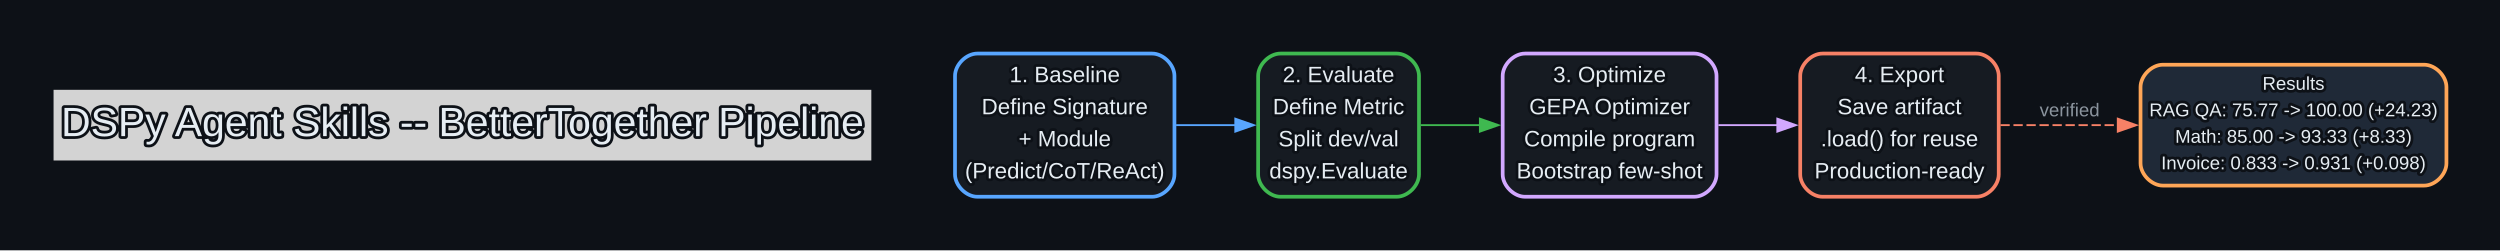
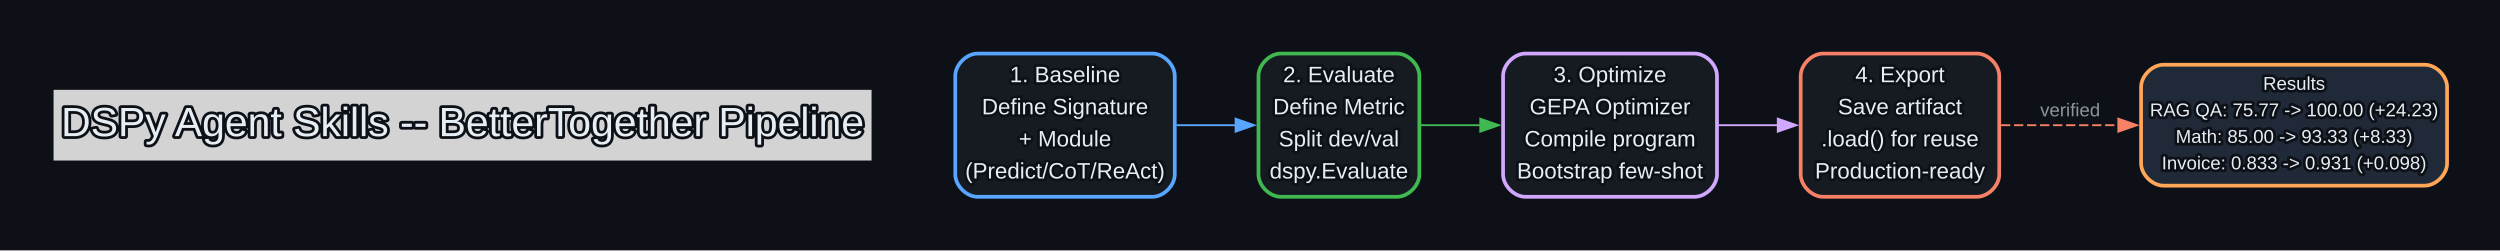
- <svg>
+ <svg xmlns="http://www.w3.org/2000/svg" width="1344pt" height="135pt" viewBox="0.00 0.00 1344.00 135.00">
  <style>
    text { paint-order: stroke fill; stroke: #0d1117; stroke-width: 3px; stroke-linejoin: round; }
-     </style> width="1344pt" height="135pt"
-  viewBox="0.00 0.00 1344.00 135.00" xmlns="http://www.w3.org/2000/svg" xmlns:xlink="http://www.w3.org/1999/xlink"&gt;
- <g id="graph0" class="graph" transform="scale(1 1) rotate(0) translate(28.8 105.8)">
+ </style>
+   <g id="graph0" class="graph" transform="scale(1 1) rotate(0) translate(28.8 105.8)">
    <polygon fill="#0d1117" stroke="none" points="-28.8,28.8 -28.8,-105.8 1315.55,-105.8 1315.55,28.8 -28.8,28.8" />
    <g id="node1" class="node">
      <polygon fill="lightgrey" stroke="none" points="439.75,-57.5 0,-57.5 0,-19.5 439.75,-19.5 439.75,-57.5" />
      <text xml:space="preserve" text-anchor="middle" x="219.88" y="-32.6" font-family="Segoe UI Bold, Arial, sans-serif" font-size="22.00" fill="#e6edf3">DSPy Agent Skills -- BetterTogether Pipeline</text>
    </g>
    <g id="node2" class="node">
      <path fill="#161b22" stroke="#58a6ff" stroke-width="2" d="M590.75,-77C590.75,-77 496.75,-77 496.75,-77 490.75,-77 484.75,-71 484.75,-65 484.75,-65 484.75,-12 484.75,-12 484.75,-6 490.75,0 496.75,0 496.75,0 590.75,0 590.75,0 596.75,0 602.75,-6 602.75,-12 602.75,-12 602.75,-65 602.75,-65 602.75,-71 596.75,-77 590.75,-77" />
      <text xml:space="preserve" text-anchor="middle" x="543.75" y="-61.6" font-family="Segoe UI, Arial, sans-serif" font-size="12.00" fill="#e6edf3">1. Baseline</text>
      <text xml:space="preserve" text-anchor="middle" x="543.75" y="-44.35" font-family="Segoe UI, Arial, sans-serif" font-size="12.00" fill="#e6edf3">Define Signature</text>
      <text xml:space="preserve" text-anchor="middle" x="543.75" y="-27.1" font-family="Segoe UI, Arial, sans-serif" font-size="12.00" fill="#e6edf3">+ Module</text>
      <text xml:space="preserve" text-anchor="middle" x="543.75" y="-9.85" font-family="Segoe UI, Arial, sans-serif" font-size="12.00" fill="#e6edf3">(Predict/CoT/ReAct)</text>
    </g>
    <g id="node3" class="node">
      <path fill="#161b22" stroke="#3fb950" stroke-width="2" d="M722.25,-77C722.25,-77 659.75,-77 659.75,-77 653.75,-77 647.75,-71 647.75,-65 647.75,-65 647.75,-12 647.75,-12 647.75,-6 653.75,0 659.75,0 659.75,0 722.25,0 722.25,0 728.25,0 734.25,-6 734.25,-12 734.25,-12 734.25,-65 734.25,-65 734.25,-71 728.25,-77 722.25,-77" />
      <text xml:space="preserve" text-anchor="middle" x="691" y="-61.6" font-family="Segoe UI, Arial, sans-serif" font-size="12.00" fill="#e6edf3">2. Evaluate</text>
      <text xml:space="preserve" text-anchor="middle" x="691" y="-44.35" font-family="Segoe UI, Arial, sans-serif" font-size="12.00" fill="#e6edf3">Define Metric</text>
      <text xml:space="preserve" text-anchor="middle" x="691" y="-27.1" font-family="Segoe UI, Arial, sans-serif" font-size="12.00" fill="#e6edf3">Split dev/val</text>
      <text xml:space="preserve" text-anchor="middle" x="691" y="-9.85" font-family="Segoe UI, Arial, sans-serif" font-size="12.00" fill="#e6edf3">dspy.Evaluate</text>
    </g>
    <g id="edge1" class="edge">
      <path fill="none" stroke="#58a6ff" d="M603.64,-38.5C603.64,-38.5 635.46,-38.5 635.46,-38.5" />
      <polygon fill="#58a6ff" stroke="#58a6ff" points="635.46,-42 645.46,-38.5 635.46,-35 635.46,-42" />
    </g>
    <g id="node4" class="node">
      <path fill="#161b22" stroke="#d2a8ff" stroke-width="2" d="M882.25,-77C882.25,-77 791.25,-77 791.25,-77 785.25,-77 779.25,-71 779.25,-65 779.25,-65 779.25,-12 779.25,-12 779.25,-6 785.25,0 791.25,0 791.25,0 882.25,0 882.25,0 888.25,0 894.25,-6 894.25,-12 894.25,-12 894.25,-65 894.25,-65 894.25,-71 888.25,-77 882.25,-77" />
      <text xml:space="preserve" text-anchor="middle" x="836.75" y="-61.6" font-family="Segoe UI, Arial, sans-serif" font-size="12.00" fill="#e6edf3">3. Optimize</text>
      <text xml:space="preserve" text-anchor="middle" x="836.75" y="-44.35" font-family="Segoe UI, Arial, sans-serif" font-size="12.00" fill="#e6edf3">GEPA Optimizer</text>
      <text xml:space="preserve" text-anchor="middle" x="836.75" y="-27.1" font-family="Segoe UI, Arial, sans-serif" font-size="12.00" fill="#e6edf3">Compile program</text>
      <text xml:space="preserve" text-anchor="middle" x="836.75" y="-9.85" font-family="Segoe UI, Arial, sans-serif" font-size="12.00" fill="#e6edf3">Bootstrap few-shot</text>
    </g>
    <g id="edge2" class="edge">
      <path fill="none" stroke="#3fb950" d="M735.13,-38.5C735.13,-38.5 766.99,-38.5 766.99,-38.5" />
      <polygon fill="#3fb950" stroke="#3fb950" points="766.99,-42 776.99,-38.5 766.99,-35 766.99,-42" />
    </g>
    <g id="node5" class="node">
      <path fill="#161b22" stroke="#f78166" stroke-width="2" d="M1034,-77C1034,-77 951.25,-77 951.25,-77 945.25,-77 939.25,-71 939.25,-65 939.25,-65 939.25,-12 939.25,-12 939.25,-6 945.25,0 951.25,0 951.25,0 1034,0 1034,0 1040,0 1046,-6 1046,-12 1046,-12 1046,-65 1046,-65 1046,-71 1040,-77 1034,-77" />
      <text xml:space="preserve" text-anchor="middle" x="992.62" y="-61.6" font-family="Segoe UI, Arial, sans-serif" font-size="12.00" fill="#e6edf3">4. Export</text>
      <text xml:space="preserve" text-anchor="middle" x="992.62" y="-44.35" font-family="Segoe UI, Arial, sans-serif" font-size="12.00" fill="#e6edf3">Save artifact</text>
      <text xml:space="preserve" text-anchor="middle" x="992.62" y="-27.1" font-family="Segoe UI, Arial, sans-serif" font-size="12.00" fill="#e6edf3">.load() for reuse</text>
      <text xml:space="preserve" text-anchor="middle" x="992.62" y="-9.85" font-family="Segoe UI, Arial, sans-serif" font-size="12.00" fill="#e6edf3">Production-ready</text>
    </g>
    <g id="edge3" class="edge">
      <path fill="none" stroke="#d2a8ff" d="M895.24,-38.5C895.24,-38.5 926.93,-38.5 926.93,-38.5" />
      <polygon fill="#d2a8ff" stroke="#d2a8ff" points="926.93,-42 936.93,-38.5 926.93,-35 926.93,-42" />
    </g>
    <g id="node6" class="node">
      <path fill="#1f2937" stroke="#ffa657" stroke-width="2" d="M1274.75,-71C1274.75,-71 1134.25,-71 1134.25,-71 1128.25,-71 1122.25,-65 1122.25,-59 1122.25,-59 1122.25,-18 1122.25,-18 1122.25,-12 1128.25,-6 1134.25,-6 1134.25,-6 1274.75,-6 1274.75,-6 1280.75,-6 1286.75,-12 1286.75,-18 1286.75,-18 1286.75,-59 1286.75,-59 1286.75,-65 1280.75,-71 1274.75,-71" />
      <text xml:space="preserve" text-anchor="middle" x="1204.5" y="-57.5" font-family="Segoe UI, Arial, sans-serif" font-size="10.00" fill="#e6edf3">Results</text>
      <text xml:space="preserve" text-anchor="middle" x="1204.5" y="-43.25" font-family="Segoe UI, Arial, sans-serif" font-size="10.00" fill="#e6edf3">RAG QA: 75.77 -&gt; 100.00 (+24.23)</text>
      <text xml:space="preserve" text-anchor="middle" x="1204.5" y="-29" font-family="Segoe UI, Arial, sans-serif" font-size="10.00" fill="#e6edf3">Math: 85.00 -&gt; 93.33 (+8.33)</text>
      <text xml:space="preserve" text-anchor="middle" x="1204.5" y="-14.75" font-family="Segoe UI, Arial, sans-serif" font-size="10.00" fill="#e6edf3">Invoice: 0.833 -&gt; 0.931 (+0.098)</text>
    </g>
    <g id="edge4" class="edge">
      <path fill="none" stroke="#f78166" stroke-dasharray="5,2" d="M1046.91,-38.5C1046.91,-38.5 1110.01,-38.5 1110.01,-38.5" />
      <polygon fill="#f78166" stroke="#f78166" points="1110.01,-42 1120.01,-38.5 1110.01,-35 1110.01,-42" />
      <text xml:space="preserve" text-anchor="middle" x="1084.12" y="-43.25" font-family="Segoe UI, Arial, sans-serif" font-size="10.00" fill="#8b949e">verified</text>
    </g>
  </g>
</svg>
